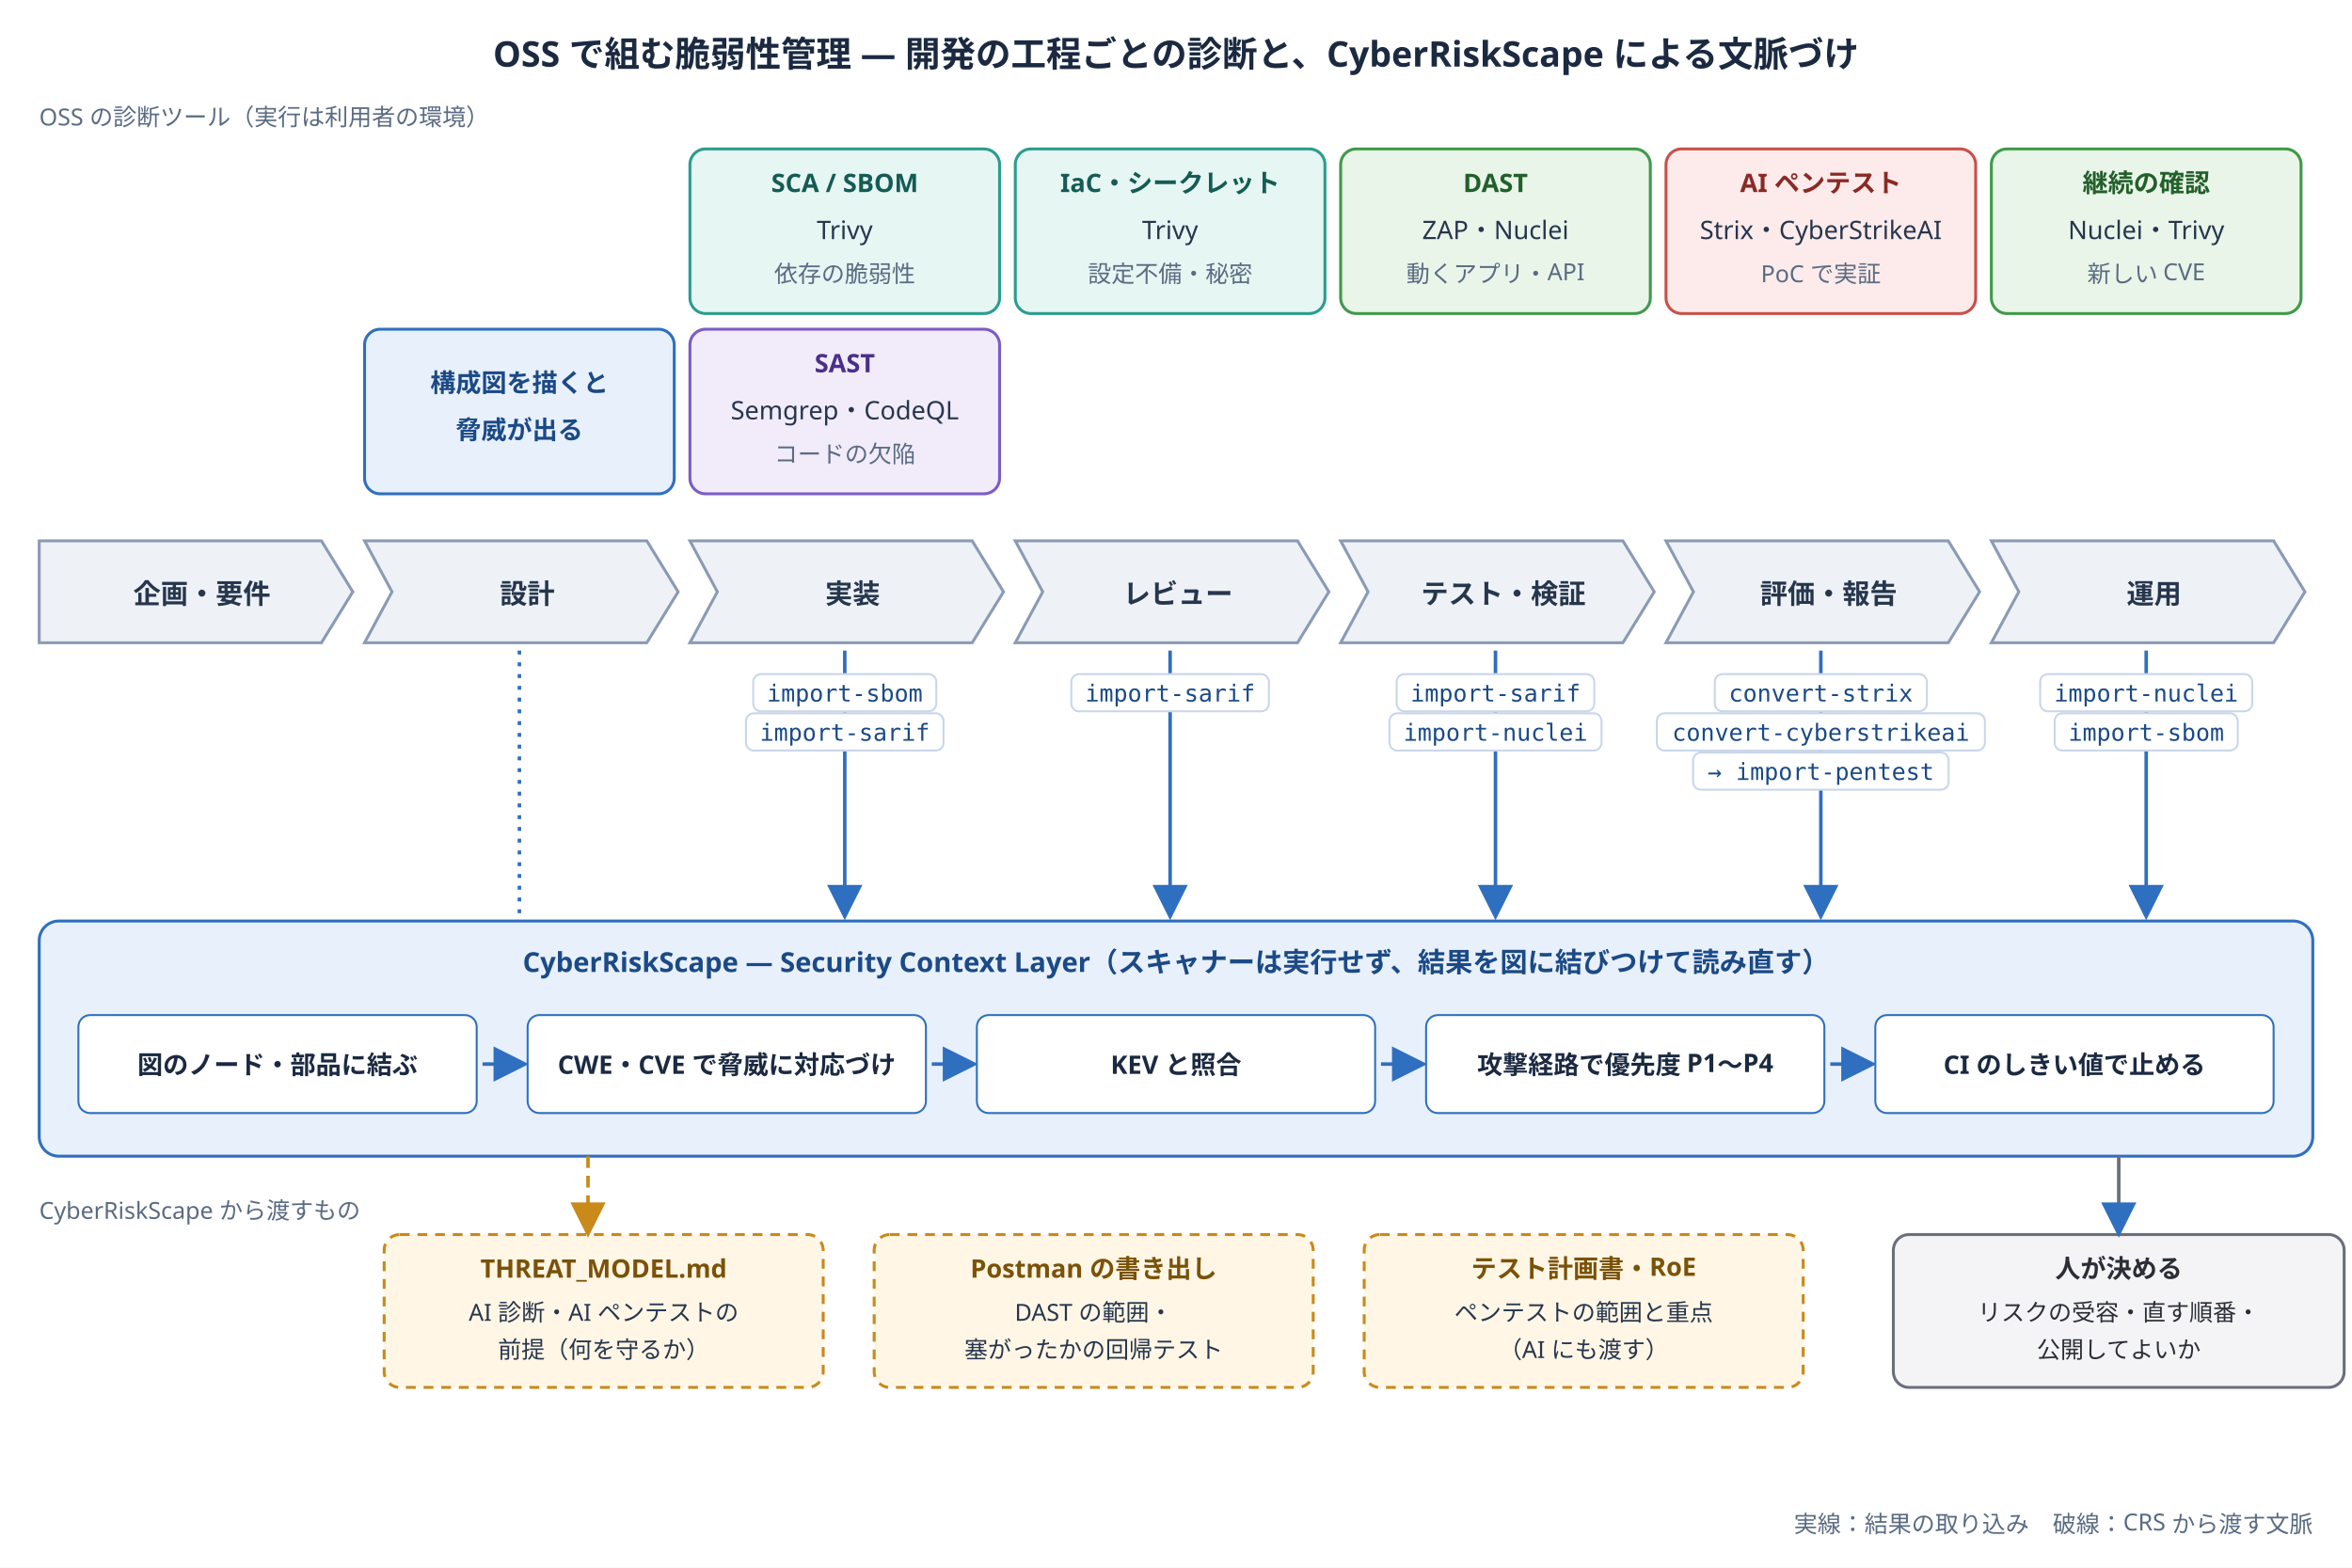
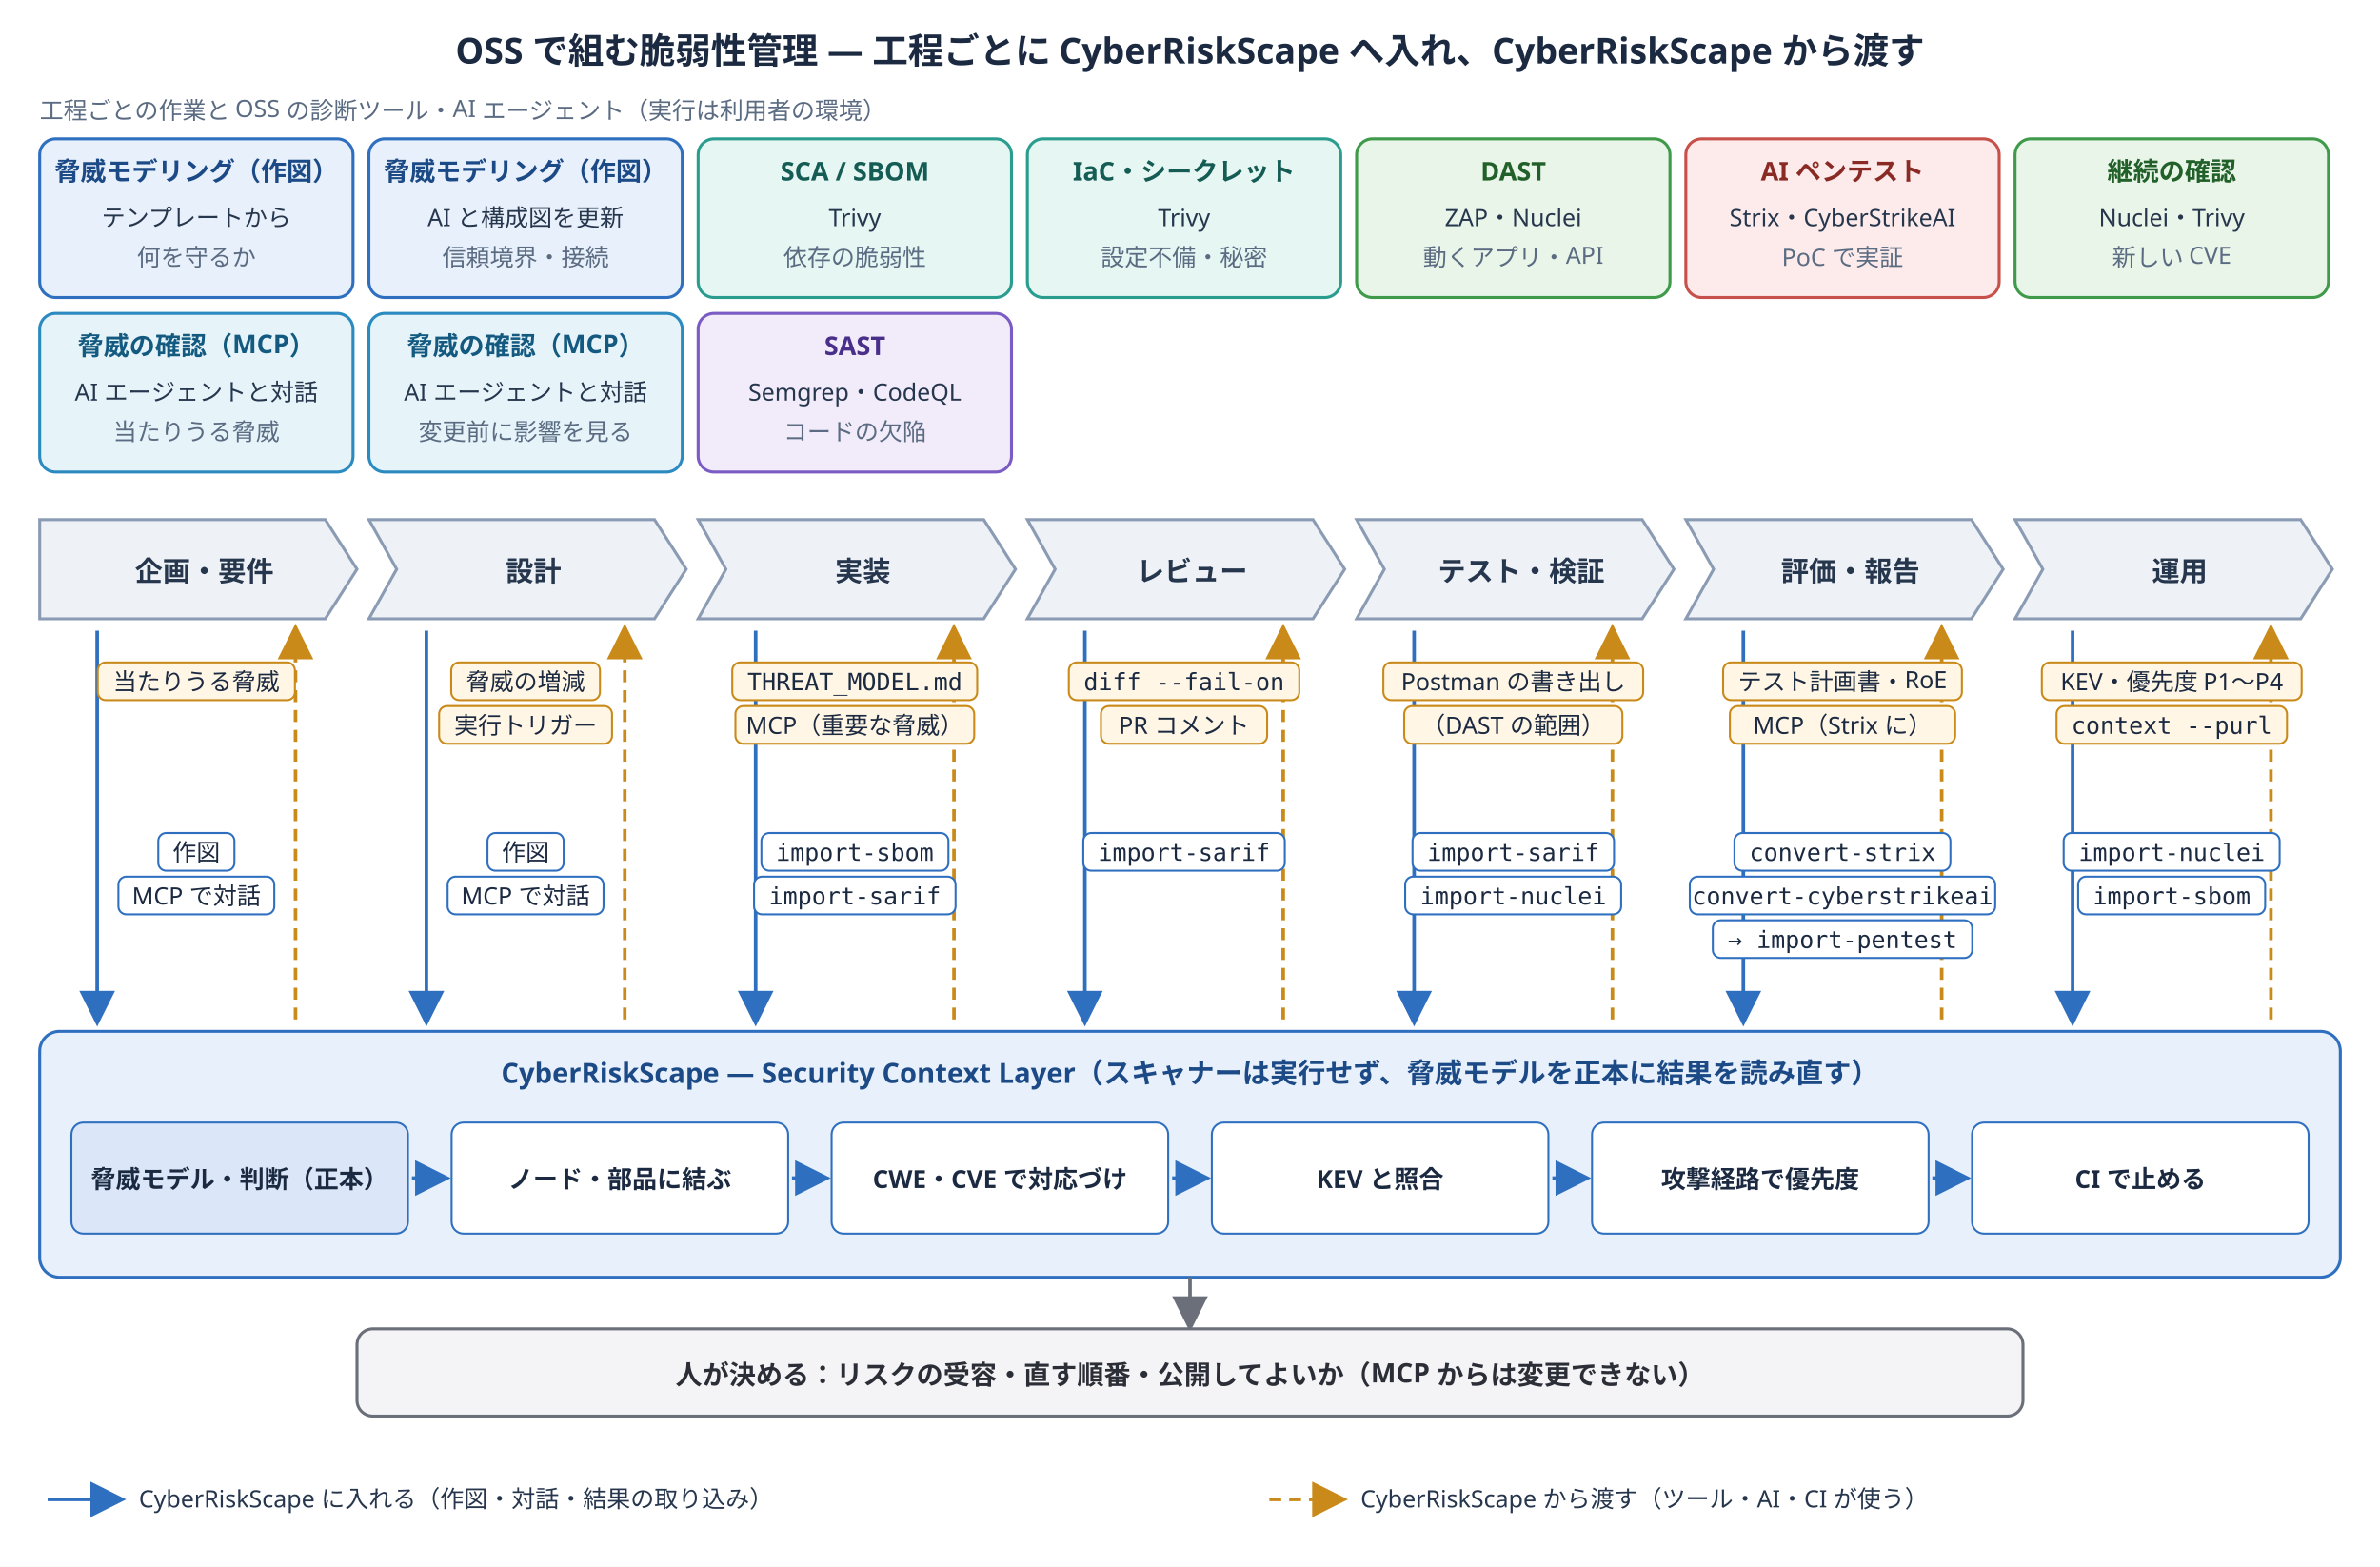
- <svg xmlns="http://www.w3.org/2000/svg" width="1200" height="800" viewBox="0 0 1200 800" role="img" aria-label="OSS で組む脆弱性管理 — 開発の工程ごとの診断と、CyberRiskScape による文脈づけ">
+ <svg xmlns="http://www.w3.org/2000/svg" width="1200" height="790" viewBox="0 0 1200 790" role="img" aria-label="OSS で組む脆弱性管理 — 工程ごとに CyberRiskScape へ入れ、CyberRiskScape から渡す">
  <defs>
-     <marker id="arrow" markerWidth="10" markerHeight="10" refX="8" refY="5" orient="auto">
+     <marker id="aIn" markerWidth="10" markerHeight="10" refX="8" refY="5" orient="auto">
      <path d="M0,0 L10,5 L0,10 z" fill="#2f6fbf" />
    </marker>
-     <marker id="arrowD" markerWidth="10" markerHeight="10" refX="8" refY="5" orient="auto">
+     <marker id="aOut" markerWidth="10" markerHeight="10" refX="8" refY="5" orient="auto">
      <path d="M0,0 L10,5 L0,10 z" fill="#c98a1a" />
    </marker>
+     <marker id="aGray" markerWidth="10" markerHeight="10" refX="8" refY="5" orient="auto">
+       <path d="M0,0 L10,5 L0,10 z" fill="#6b6f7a" />
+     </marker>
  </defs>
-   <rect width="1200" height="800" fill="#ffffff" />
-   <text x="600.0" y="34" font-family="'Noto Sans JP','Hiragino Sans','Yu Gothic','Meiryo','Segoe UI',sans-serif" font-size="18" fill="#1b2a41" font-weight="bold" text-anchor="middle">OSS で組む脆弱性管理 — 開発の工程ごとの診断と、CyberRiskScape による文脈づけ</text>
-   <text x="20" y="64" font-family="'Noto Sans JP','Hiragino Sans','Yu Gothic','Meiryo','Segoe UI',sans-serif" font-size="12" fill="#5a6b82" font-weight="normal" text-anchor="start">OSS の診断ツール（実行は利用者の環境）</text>
-   <rect x="352" y="76" width="158" height="84" rx="8" fill="#e6f6f3" stroke="#2a9d8f" stroke-width="1.5" />
-   <text x="431.0" y="98" font-family="'Noto Sans JP','Hiragino Sans','Yu Gothic','Meiryo','Segoe UI',sans-serif" font-size="13" fill="#145c54" font-weight="bold" text-anchor="middle">SCA / SBOM</text>
-   <text x="431.0" y="122" font-family="'Noto Sans JP','Hiragino Sans','Yu Gothic','Meiryo','Segoe UI',sans-serif" font-size="13" fill="#26364d" font-weight="normal" text-anchor="middle">Trivy</text>
-   <text x="431.0" y="144" font-family="'Noto Sans JP','Hiragino Sans','Yu Gothic','Meiryo','Segoe UI',sans-serif" font-size="12" fill="#5a6b82" font-weight="normal" text-anchor="middle">依存の脆弱性</text>
-   <rect x="352" y="168" width="158" height="84" rx="8" fill="#f1ebfa" stroke="#7b5cc4" stroke-width="1.5" />
-   <text x="431.0" y="190" font-family="'Noto Sans JP','Hiragino Sans','Yu Gothic','Meiryo','Segoe UI',sans-serif" font-size="13" fill="#4a2f8a" font-weight="bold" text-anchor="middle">SAST</text>
-   <text x="431.0" y="214" font-family="'Noto Sans JP','Hiragino Sans','Yu Gothic','Meiryo','Segoe UI',sans-serif" font-size="13" fill="#26364d" font-weight="normal" text-anchor="middle">Semgrep・CodeQL</text>
-   <text x="431.0" y="236" font-family="'Noto Sans JP','Hiragino Sans','Yu Gothic','Meiryo','Segoe UI',sans-serif" font-size="12" fill="#5a6b82" font-weight="normal" text-anchor="middle">コードの欠陥</text>
-   <rect x="518" y="76" width="158" height="84" rx="8" fill="#e6f6f3" stroke="#2a9d8f" stroke-width="1.5" />
-   <text x="597.0" y="98" font-family="'Noto Sans JP','Hiragino Sans','Yu Gothic','Meiryo','Segoe UI',sans-serif" font-size="13" fill="#145c54" font-weight="bold" text-anchor="middle">IaC・シークレット</text>
-   <text x="597.0" y="122" font-family="'Noto Sans JP','Hiragino Sans','Yu Gothic','Meiryo','Segoe UI',sans-serif" font-size="13" fill="#26364d" font-weight="normal" text-anchor="middle">Trivy</text>
-   <text x="597.0" y="144" font-family="'Noto Sans JP','Hiragino Sans','Yu Gothic','Meiryo','Segoe UI',sans-serif" font-size="12" fill="#5a6b82" font-weight="normal" text-anchor="middle">設定不備・秘密</text>
-   <rect x="684" y="76" width="158" height="84" rx="8" fill="#e9f5e9" stroke="#3f9a4a" stroke-width="1.5" />
-   <text x="763.0" y="98" font-family="'Noto Sans JP','Hiragino Sans','Yu Gothic','Meiryo','Segoe UI',sans-serif" font-size="13" fill="#22602a" font-weight="bold" text-anchor="middle">DAST</text>
-   <text x="763.0" y="122" font-family="'Noto Sans JP','Hiragino Sans','Yu Gothic','Meiryo','Segoe UI',sans-serif" font-size="13" fill="#26364d" font-weight="normal" text-anchor="middle">ZAP・Nuclei</text>
-   <text x="763.0" y="144" font-family="'Noto Sans JP','Hiragino Sans','Yu Gothic','Meiryo','Segoe UI',sans-serif" font-size="12" fill="#5a6b82" font-weight="normal" text-anchor="middle">動くアプリ・API</text>
-   <rect x="850" y="76" width="158" height="84" rx="8" fill="#fcebea" stroke="#c8504a" stroke-width="1.5" />
-   <text x="929.0" y="98" font-family="'Noto Sans JP','Hiragino Sans','Yu Gothic','Meiryo','Segoe UI',sans-serif" font-size="13" fill="#8a2a25" font-weight="bold" text-anchor="middle">AI ペンテスト</text>
-   <text x="929.0" y="122" font-family="'Noto Sans JP','Hiragino Sans','Yu Gothic','Meiryo','Segoe UI',sans-serif" font-size="13" fill="#26364d" font-weight="normal" text-anchor="middle">Strix・CyberStrikeAI</text>
-   <text x="929.0" y="144" font-family="'Noto Sans JP','Hiragino Sans','Yu Gothic','Meiryo','Segoe UI',sans-serif" font-size="12" fill="#5a6b82" font-weight="normal" text-anchor="middle">PoC で実証</text>
-   <rect x="1016" y="76" width="158" height="84" rx="8" fill="#e9f5e9" stroke="#3f9a4a" stroke-width="1.5" />
-   <text x="1095.0" y="98" font-family="'Noto Sans JP','Hiragino Sans','Yu Gothic','Meiryo','Segoe UI',sans-serif" font-size="13" fill="#22602a" font-weight="bold" text-anchor="middle">継続の確認</text>
-   <text x="1095.0" y="122" font-family="'Noto Sans JP','Hiragino Sans','Yu Gothic','Meiryo','Segoe UI',sans-serif" font-size="13" fill="#26364d" font-weight="normal" text-anchor="middle">Nuclei・Trivy</text>
-   <text x="1095.0" y="144" font-family="'Noto Sans JP','Hiragino Sans','Yu Gothic','Meiryo','Segoe UI',sans-serif" font-size="12" fill="#5a6b82" font-weight="normal" text-anchor="middle">新しい CVE</text>
-   <rect x="186" y="168" width="158" height="84" rx="8" fill="#e8f0fb" stroke="#2f6fbf" stroke-width="1.5" />
-   <text x="265.0" y="200" font-family="'Noto Sans JP','Hiragino Sans','Yu Gothic','Meiryo','Segoe UI',sans-serif" font-size="13" fill="#1b4a86" font-weight="bold" text-anchor="middle">構成図を描くと</text>
-   <text x="265.0" y="224" font-family="'Noto Sans JP','Hiragino Sans','Yu Gothic','Meiryo','Segoe UI',sans-serif" font-size="13" fill="#1b4a86" font-weight="bold" text-anchor="middle">脅威が出る</text>
-   <polygon points="20,276 164,276 180,302.0 164,328 20,328" fill="#eef2f7" stroke="#8a9bb3" stroke-width="1.5" />
-   <text x="103.0" y="308" font-family="'Noto Sans JP','Hiragino Sans','Yu Gothic','Meiryo','Segoe UI',sans-serif" font-size="14" fill="#26364d" font-weight="bold" text-anchor="middle">企画・要件</text>
-   <polygon points="186,276 330,276 346,302.0 330,328 186,328 200,302.0" fill="#eef2f7" stroke="#8a9bb3" stroke-width="1.5" />
-   <text x="269.0" y="308" font-family="'Noto Sans JP','Hiragino Sans','Yu Gothic','Meiryo','Segoe UI',sans-serif" font-size="14" fill="#26364d" font-weight="bold" text-anchor="middle">設計</text>
-   <polygon points="352,276 496,276 512,302.0 496,328 352,328 366,302.0" fill="#eef2f7" stroke="#8a9bb3" stroke-width="1.5" />
-   <text x="435.0" y="308" font-family="'Noto Sans JP','Hiragino Sans','Yu Gothic','Meiryo','Segoe UI',sans-serif" font-size="14" fill="#26364d" font-weight="bold" text-anchor="middle">実装</text>
-   <polygon points="518,276 662,276 678,302.0 662,328 518,328 532,302.0" fill="#eef2f7" stroke="#8a9bb3" stroke-width="1.5" />
-   <text x="601.0" y="308" font-family="'Noto Sans JP','Hiragino Sans','Yu Gothic','Meiryo','Segoe UI',sans-serif" font-size="14" fill="#26364d" font-weight="bold" text-anchor="middle">レビュー</text>
-   <polygon points="684,276 828,276 844,302.0 828,328 684,328 698,302.0" fill="#eef2f7" stroke="#8a9bb3" stroke-width="1.5" />
-   <text x="767.0" y="308" font-family="'Noto Sans JP','Hiragino Sans','Yu Gothic','Meiryo','Segoe UI',sans-serif" font-size="14" fill="#26364d" font-weight="bold" text-anchor="middle">テスト・検証</text>
-   <polygon points="850,276 994,276 1010,302.0 994,328 850,328 864,302.0" fill="#eef2f7" stroke="#8a9bb3" stroke-width="1.5" />
-   <text x="933.0" y="308" font-family="'Noto Sans JP','Hiragino Sans','Yu Gothic','Meiryo','Segoe UI',sans-serif" font-size="14" fill="#26364d" font-weight="bold" text-anchor="middle">評価・報告</text>
-   <polygon points="1016,276 1160,276 1176,302.0 1160,328 1016,328 1030,302.0" fill="#eef2f7" stroke="#8a9bb3" stroke-width="1.5" />
-   <text x="1099.0" y="308" font-family="'Noto Sans JP','Hiragino Sans','Yu Gothic','Meiryo','Segoe UI',sans-serif" font-size="14" fill="#26364d" font-weight="bold" text-anchor="middle">運用</text>
-   <line x1="431.0" y1="332" x2="431.0" y2="466" stroke="#2f6fbf" stroke-width="1.8" marker-end="url(#arrow)" />
-   <rect x="384.3" y="344" width="93.4" height="19" rx="4" fill="#ffffff" stroke="#c9d6ea" />
-   <text x="431.0" y="358" font-family="'SFMono-Regular','Consolas','Menlo',monospace" font-size="12" fill="#1b4a86" font-weight="normal" text-anchor="middle">import-sbom</text>
-   <rect x="380.6" y="364" width="100.8" height="19" rx="4" fill="#ffffff" stroke="#c9d6ea" />
-   <text x="431.0" y="378" font-family="'SFMono-Regular','Consolas','Menlo',monospace" font-size="12" fill="#1b4a86" font-weight="normal" text-anchor="middle">import-sarif</text>
-   <line x1="597.0" y1="332" x2="597.0" y2="466" stroke="#2f6fbf" stroke-width="1.8" marker-end="url(#arrow)" />
-   <rect x="546.6" y="344" width="100.8" height="19" rx="4" fill="#ffffff" stroke="#c9d6ea" />
-   <text x="597.0" y="358" font-family="'SFMono-Regular','Consolas','Menlo',monospace" font-size="12" fill="#1b4a86" font-weight="normal" text-anchor="middle">import-sarif</text>
-   <line x1="763.0" y1="332" x2="763.0" y2="466" stroke="#2f6fbf" stroke-width="1.8" marker-end="url(#arrow)" />
-   <rect x="712.6" y="344" width="100.8" height="19" rx="4" fill="#ffffff" stroke="#c9d6ea" />
-   <text x="763.0" y="358" font-family="'SFMono-Regular','Consolas','Menlo',monospace" font-size="12" fill="#1b4a86" font-weight="normal" text-anchor="middle">import-sarif</text>
-   <rect x="708.9" y="364" width="108.2" height="19" rx="4" fill="#ffffff" stroke="#c9d6ea" />
-   <text x="763.0" y="378" font-family="'SFMono-Regular','Consolas','Menlo',monospace" font-size="12" fill="#1b4a86" font-weight="normal" text-anchor="middle">import-nuclei</text>
-   <line x1="929.0" y1="332" x2="929.0" y2="466" stroke="#2f6fbf" stroke-width="1.8" marker-end="url(#arrow)" />
-   <rect x="874.9" y="344" width="108.2" height="19" rx="4" fill="#ffffff" stroke="#c9d6ea" />
-   <text x="929.0" y="358" font-family="'SFMono-Regular','Consolas','Menlo',monospace" font-size="12" fill="#1b4a86" font-weight="normal" text-anchor="middle">convert-strix</text>
-   <rect x="845.3" y="364" width="167.4" height="19" rx="4" fill="#ffffff" stroke="#c9d6ea" />
-   <text x="929.0" y="378" font-family="'SFMono-Regular','Consolas','Menlo',monospace" font-size="12" fill="#1b4a86" font-weight="normal" text-anchor="middle">convert-cyberstrikeai</text>
-   <rect x="863.8" y="384" width="130.4" height="19" rx="4" fill="#ffffff" stroke="#c9d6ea" />
-   <text x="929.0" y="398" font-family="'SFMono-Regular','Consolas','Menlo',monospace" font-size="12" fill="#1b4a86" font-weight="normal" text-anchor="middle">→ import-pentest</text>
-   <line x1="1095.0" y1="332" x2="1095.0" y2="466" stroke="#2f6fbf" stroke-width="1.8" marker-end="url(#arrow)" />
-   <rect x="1040.9" y="344" width="108.2" height="19" rx="4" fill="#ffffff" stroke="#c9d6ea" />
-   <text x="1095.0" y="358" font-family="'SFMono-Regular','Consolas','Menlo',monospace" font-size="12" fill="#1b4a86" font-weight="normal" text-anchor="middle">import-nuclei</text>
-   <rect x="1048.3" y="364" width="93.4" height="19" rx="4" fill="#ffffff" stroke="#c9d6ea" />
-   <text x="1095.0" y="378" font-family="'SFMono-Regular','Consolas','Menlo',monospace" font-size="12" fill="#1b4a86" font-weight="normal" text-anchor="middle">import-sbom</text>
-   <line x1="265.0" y1="332" x2="265.0" y2="466" stroke="#2f6fbf" stroke-width="1.8" stroke-dasharray="2 4" />
-   <rect x="20" y="470" width="1160" height="120" rx="10" fill="#e8f0fb" stroke="#2f6fbf" stroke-width="1.5" />
-   <text x="600.0" y="496" font-family="'Noto Sans JP','Hiragino Sans','Yu Gothic','Meiryo','Segoe UI',sans-serif" font-size="14" fill="#1b4a86" font-weight="bold" text-anchor="middle">CyberRiskScape — Security Context Layer（スキャナーは実行せず、結果を図に結びつけて読み直す）</text>
-   <rect x="40.0" y="518" width="203.2" height="50" rx="6" fill="#ffffff" stroke="#2f6fbf" />
-   <text x="141.6" y="548" font-family="'Noto Sans JP','Hiragino Sans','Yu Gothic','Meiryo','Segoe UI',sans-serif" font-size="13" fill="#1b2a41" font-weight="bold" text-anchor="middle">図のノード・部品に結ぶ</text>
-   <line x1="246.2" y1="543" x2="266.2" y2="543" stroke="#2f6fbf" stroke-width="1.8" marker-end="url(#arrow)" />
-   <rect x="269.2" y="518" width="203.2" height="50" rx="6" fill="#ffffff" stroke="#2f6fbf" />
-   <text x="370.8" y="548" font-family="'Noto Sans JP','Hiragino Sans','Yu Gothic','Meiryo','Segoe UI',sans-serif" font-size="13" fill="#1b2a41" font-weight="bold" text-anchor="middle">CWE・CVE で脅威に対応づけ</text>
-   <line x1="475.4" y1="543" x2="495.4" y2="543" stroke="#2f6fbf" stroke-width="1.8" marker-end="url(#arrow)" />
-   <rect x="498.4" y="518" width="203.2" height="50" rx="6" fill="#ffffff" stroke="#2f6fbf" />
-   <text x="600.0" y="548" font-family="'Noto Sans JP','Hiragino Sans','Yu Gothic','Meiryo','Segoe UI',sans-serif" font-size="13" fill="#1b2a41" font-weight="bold" text-anchor="middle">KEV と照合</text>
-   <line x1="704.6" y1="543" x2="724.6" y2="543" stroke="#2f6fbf" stroke-width="1.8" marker-end="url(#arrow)" />
-   <rect x="727.6" y="518" width="203.2" height="50" rx="6" fill="#ffffff" stroke="#2f6fbf" />
-   <text x="829.2" y="548" font-family="'Noto Sans JP','Hiragino Sans','Yu Gothic','Meiryo','Segoe UI',sans-serif" font-size="13" fill="#1b2a41" font-weight="bold" text-anchor="middle">攻撃経路で優先度 P1〜P4</text>
-   <line x1="933.8" y1="543" x2="953.8" y2="543" stroke="#2f6fbf" stroke-width="1.8" marker-end="url(#arrow)" />
-   <rect x="956.8" y="518" width="203.2" height="50" rx="6" fill="#ffffff" stroke="#2f6fbf" />
-   <text x="1058.4" y="548" font-family="'Noto Sans JP','Hiragino Sans','Yu Gothic','Meiryo','Segoe UI',sans-serif" font-size="13" fill="#1b2a41" font-weight="bold" text-anchor="middle">CI のしきい値で止める</text>
-   <text x="20" y="622" font-family="'Noto Sans JP','Hiragino Sans','Yu Gothic','Meiryo','Segoe UI',sans-serif" font-size="12" fill="#5a6b82" font-weight="normal" text-anchor="start">CyberRiskScape から渡すもの</text>
-   <rect x="196" y="630" width="224" height="78" rx="8" fill="#fff6e5" stroke="#c98a1a" stroke-width="1.5" stroke-dasharray="5 4" />
-   <text x="308.0" y="652" font-family="'Noto Sans JP','Hiragino Sans','Yu Gothic','Meiryo','Segoe UI',sans-serif" font-size="13" fill="#7a5208" font-weight="bold" text-anchor="middle">THREAT_MODEL.md</text>
-   <text x="308.0" y="674" font-family="'Noto Sans JP','Hiragino Sans','Yu Gothic','Meiryo','Segoe UI',sans-serif" font-size="12" fill="#26364d" font-weight="normal" text-anchor="middle">AI 診断・AI ペンテストの</text>
-   <text x="308.0" y="693" font-family="'Noto Sans JP','Hiragino Sans','Yu Gothic','Meiryo','Segoe UI',sans-serif" font-size="12" fill="#26364d" font-weight="normal" text-anchor="middle">前提（何を守るか）</text>
-   <rect x="446" y="630" width="224" height="78" rx="8" fill="#fff6e5" stroke="#c98a1a" stroke-width="1.5" stroke-dasharray="5 4" />
-   <text x="558.0" y="652" font-family="'Noto Sans JP','Hiragino Sans','Yu Gothic','Meiryo','Segoe UI',sans-serif" font-size="13" fill="#7a5208" font-weight="bold" text-anchor="middle">Postman の書き出し</text>
-   <text x="558.0" y="674" font-family="'Noto Sans JP','Hiragino Sans','Yu Gothic','Meiryo','Segoe UI',sans-serif" font-size="12" fill="#26364d" font-weight="normal" text-anchor="middle">DAST の範囲・</text>
-   <text x="558.0" y="693" font-family="'Noto Sans JP','Hiragino Sans','Yu Gothic','Meiryo','Segoe UI',sans-serif" font-size="12" fill="#26364d" font-weight="normal" text-anchor="middle">塞がったかの回帰テスト</text>
-   <rect x="696" y="630" width="224" height="78" rx="8" fill="#fff6e5" stroke="#c98a1a" stroke-width="1.5" stroke-dasharray="5 4" />
-   <text x="808.0" y="652" font-family="'Noto Sans JP','Hiragino Sans','Yu Gothic','Meiryo','Segoe UI',sans-serif" font-size="13" fill="#7a5208" font-weight="bold" text-anchor="middle">テスト計画書・RoE</text>
-   <text x="808.0" y="674" font-family="'Noto Sans JP','Hiragino Sans','Yu Gothic','Meiryo','Segoe UI',sans-serif" font-size="12" fill="#26364d" font-weight="normal" text-anchor="middle">ペンテストの範囲と重点</text>
-   <text x="808.0" y="693" font-family="'Noto Sans JP','Hiragino Sans','Yu Gothic','Meiryo','Segoe UI',sans-serif" font-size="12" fill="#26364d" font-weight="normal" text-anchor="middle">（AI にも渡す）</text>
-   <line x1="300.0" y1="590" x2="300.0" y2="628" stroke="#c98a1a" stroke-width="1.8" stroke-dasharray="6 4" marker-end="url(#arrowD)" />
-   <rect x="966" y="630" width="230" height="78" rx="8" fill="#f4f4f6" stroke="#6b6f7a" stroke-width="1.5" />
-   <text x="1081.0" y="652" font-family="'Noto Sans JP','Hiragino Sans','Yu Gothic','Meiryo','Segoe UI',sans-serif" font-size="13" fill="#2b2e36" font-weight="bold" text-anchor="middle">人が決める</text>
-   <text x="1081.0" y="674" font-family="'Noto Sans JP','Hiragino Sans','Yu Gothic','Meiryo','Segoe UI',sans-serif" font-size="12" fill="#2b2e36" font-weight="normal" text-anchor="middle">リスクの受容・直す順番・</text>
-   <text x="1081.0" y="693" font-family="'Noto Sans JP','Hiragino Sans','Yu Gothic','Meiryo','Segoe UI',sans-serif" font-size="12" fill="#2b2e36" font-weight="normal" text-anchor="middle">公開してよいか</text>
-   <line x1="1081.0" y1="590" x2="1081.0" y2="628" stroke="#6b6f7a" stroke-width="1.8" marker-end="url(#arrow)" />
-   <text x="1180" y="782" font-family="'Noto Sans JP','Hiragino Sans','Yu Gothic','Meiryo','Segoe UI',sans-serif" font-size="12" fill="#5a6b82" font-weight="normal" text-anchor="end">実線：結果の取り込み　破線：CRS から渡す文脈</text>
+   <rect width="1200" height="790" fill="#ffffff" />
+   <text x="600.0" y="32.0" font-family="'Noto Sans JP','Hiragino Sans','Yu Gothic','Meiryo','Segoe UI',sans-serif" font-size="18" fill="#1b2a41" font-weight="bold" text-anchor="middle">OSS で組む脆弱性管理 — 工程ごとに CyberRiskScape へ入れ、CyberRiskScape から渡す</text>
+   <text x="20.0" y="60.0" font-family="'Noto Sans JP','Hiragino Sans','Yu Gothic','Meiryo','Segoe UI',sans-serif" font-size="12" fill="#5a6b82" font-weight="normal" text-anchor="start">工程ごとの作業と OSS の診断ツール・AI エージェント（実行は利用者の環境）</text>
+   <rect x="20.0" y="70.0" width="158.0" height="80.0" rx="8" fill="#e8f0fb" stroke="#2f6fbf" stroke-width="1.5" />
+   <text x="99.0" y="91.0" font-family="'Noto Sans JP','Hiragino Sans','Yu Gothic','Meiryo','Segoe UI',sans-serif" font-size="13" fill="#1b4a86" font-weight="bold" text-anchor="middle">脅威モデリング（作図）</text>
+   <text x="99.0" y="114.0" font-family="'Noto Sans JP','Hiragino Sans','Yu Gothic','Meiryo','Segoe UI',sans-serif" font-size="12" fill="#26364d" font-weight="normal" text-anchor="middle">テンプレートから</text>
+   <text x="99.0" y="134.0" font-family="'Noto Sans JP','Hiragino Sans','Yu Gothic','Meiryo','Segoe UI',sans-serif" font-size="12" fill="#5a6b82" font-weight="normal" text-anchor="middle">何を守るか</text>
+   <rect x="20.0" y="158.0" width="158.0" height="80.0" rx="8" fill="#e6f4fa" stroke="#2b8ac0" stroke-width="1.5" />
+   <text x="99.0" y="179.0" font-family="'Noto Sans JP','Hiragino Sans','Yu Gothic','Meiryo','Segoe UI',sans-serif" font-size="13" fill="#145a80" font-weight="bold" text-anchor="middle">脅威の確認（MCP）</text>
+   <text x="99.0" y="202.0" font-family="'Noto Sans JP','Hiragino Sans','Yu Gothic','Meiryo','Segoe UI',sans-serif" font-size="12" fill="#26364d" font-weight="normal" text-anchor="middle">AI エージェントと対話</text>
+   <text x="99.0" y="222.0" font-family="'Noto Sans JP','Hiragino Sans','Yu Gothic','Meiryo','Segoe UI',sans-serif" font-size="12" fill="#5a6b82" font-weight="normal" text-anchor="middle">当たりうる脅威</text>
+   <rect x="186.0" y="70.0" width="158.0" height="80.0" rx="8" fill="#e8f0fb" stroke="#2f6fbf" stroke-width="1.5" />
+   <text x="265.0" y="91.0" font-family="'Noto Sans JP','Hiragino Sans','Yu Gothic','Meiryo','Segoe UI',sans-serif" font-size="13" fill="#1b4a86" font-weight="bold" text-anchor="middle">脅威モデリング（作図）</text>
+   <text x="265.0" y="114.0" font-family="'Noto Sans JP','Hiragino Sans','Yu Gothic','Meiryo','Segoe UI',sans-serif" font-size="12" fill="#26364d" font-weight="normal" text-anchor="middle">AI と構成図を更新</text>
+   <text x="265.0" y="134.0" font-family="'Noto Sans JP','Hiragino Sans','Yu Gothic','Meiryo','Segoe UI',sans-serif" font-size="12" fill="#5a6b82" font-weight="normal" text-anchor="middle">信頼境界・接続</text>
+   <rect x="186.0" y="158.0" width="158.0" height="80.0" rx="8" fill="#e6f4fa" stroke="#2b8ac0" stroke-width="1.5" />
+   <text x="265.0" y="179.0" font-family="'Noto Sans JP','Hiragino Sans','Yu Gothic','Meiryo','Segoe UI',sans-serif" font-size="13" fill="#145a80" font-weight="bold" text-anchor="middle">脅威の確認（MCP）</text>
+   <text x="265.0" y="202.0" font-family="'Noto Sans JP','Hiragino Sans','Yu Gothic','Meiryo','Segoe UI',sans-serif" font-size="12" fill="#26364d" font-weight="normal" text-anchor="middle">AI エージェントと対話</text>
+   <text x="265.0" y="222.0" font-family="'Noto Sans JP','Hiragino Sans','Yu Gothic','Meiryo','Segoe UI',sans-serif" font-size="12" fill="#5a6b82" font-weight="normal" text-anchor="middle">変更前に影響を見る</text>
+   <rect x="352.0" y="70.0" width="158.0" height="80.0" rx="8" fill="#e6f6f3" stroke="#2a9d8f" stroke-width="1.5" />
+   <text x="431.0" y="91.0" font-family="'Noto Sans JP','Hiragino Sans','Yu Gothic','Meiryo','Segoe UI',sans-serif" font-size="13" fill="#145c54" font-weight="bold" text-anchor="middle">SCA / SBOM</text>
+   <text x="431.0" y="114.0" font-family="'Noto Sans JP','Hiragino Sans','Yu Gothic','Meiryo','Segoe UI',sans-serif" font-size="12" fill="#26364d" font-weight="normal" text-anchor="middle">Trivy</text>
+   <text x="431.0" y="134.0" font-family="'Noto Sans JP','Hiragino Sans','Yu Gothic','Meiryo','Segoe UI',sans-serif" font-size="12" fill="#5a6b82" font-weight="normal" text-anchor="middle">依存の脆弱性</text>
+   <rect x="352.0" y="158.0" width="158.0" height="80.0" rx="8" fill="#f1ebfa" stroke="#7b5cc4" stroke-width="1.5" />
+   <text x="431.0" y="179.0" font-family="'Noto Sans JP','Hiragino Sans','Yu Gothic','Meiryo','Segoe UI',sans-serif" font-size="13" fill="#4a2f8a" font-weight="bold" text-anchor="middle">SAST</text>
+   <text x="431.0" y="202.0" font-family="'Noto Sans JP','Hiragino Sans','Yu Gothic','Meiryo','Segoe UI',sans-serif" font-size="12" fill="#26364d" font-weight="normal" text-anchor="middle">Semgrep・CodeQL</text>
+   <text x="431.0" y="222.0" font-family="'Noto Sans JP','Hiragino Sans','Yu Gothic','Meiryo','Segoe UI',sans-serif" font-size="12" fill="#5a6b82" font-weight="normal" text-anchor="middle">コードの欠陥</text>
+   <rect x="518.0" y="70.0" width="158.0" height="80.0" rx="8" fill="#e6f6f3" stroke="#2a9d8f" stroke-width="1.5" />
+   <text x="597.0" y="91.0" font-family="'Noto Sans JP','Hiragino Sans','Yu Gothic','Meiryo','Segoe UI',sans-serif" font-size="13" fill="#145c54" font-weight="bold" text-anchor="middle">IaC・シークレット</text>
+   <text x="597.0" y="114.0" font-family="'Noto Sans JP','Hiragino Sans','Yu Gothic','Meiryo','Segoe UI',sans-serif" font-size="12" fill="#26364d" font-weight="normal" text-anchor="middle">Trivy</text>
+   <text x="597.0" y="134.0" font-family="'Noto Sans JP','Hiragino Sans','Yu Gothic','Meiryo','Segoe UI',sans-serif" font-size="12" fill="#5a6b82" font-weight="normal" text-anchor="middle">設定不備・秘密</text>
+   <rect x="684.0" y="70.0" width="158.0" height="80.0" rx="8" fill="#e9f5e9" stroke="#3f9a4a" stroke-width="1.5" />
+   <text x="763.0" y="91.0" font-family="'Noto Sans JP','Hiragino Sans','Yu Gothic','Meiryo','Segoe UI',sans-serif" font-size="13" fill="#22602a" font-weight="bold" text-anchor="middle">DAST</text>
+   <text x="763.0" y="114.0" font-family="'Noto Sans JP','Hiragino Sans','Yu Gothic','Meiryo','Segoe UI',sans-serif" font-size="12" fill="#26364d" font-weight="normal" text-anchor="middle">ZAP・Nuclei</text>
+   <text x="763.0" y="134.0" font-family="'Noto Sans JP','Hiragino Sans','Yu Gothic','Meiryo','Segoe UI',sans-serif" font-size="12" fill="#5a6b82" font-weight="normal" text-anchor="middle">動くアプリ・API</text>
+   <rect x="850.0" y="70.0" width="158.0" height="80.0" rx="8" fill="#fcebea" stroke="#c8504a" stroke-width="1.5" />
+   <text x="929.0" y="91.0" font-family="'Noto Sans JP','Hiragino Sans','Yu Gothic','Meiryo','Segoe UI',sans-serif" font-size="13" fill="#8a2a25" font-weight="bold" text-anchor="middle">AI ペンテスト</text>
+   <text x="929.0" y="114.0" font-family="'Noto Sans JP','Hiragino Sans','Yu Gothic','Meiryo','Segoe UI',sans-serif" font-size="12" fill="#26364d" font-weight="normal" text-anchor="middle">Strix・CyberStrikeAI</text>
+   <text x="929.0" y="134.0" font-family="'Noto Sans JP','Hiragino Sans','Yu Gothic','Meiryo','Segoe UI',sans-serif" font-size="12" fill="#5a6b82" font-weight="normal" text-anchor="middle">PoC で実証</text>
+   <rect x="1016.0" y="70.0" width="158.0" height="80.0" rx="8" fill="#e9f5e9" stroke="#3f9a4a" stroke-width="1.5" />
+   <text x="1095.0" y="91.0" font-family="'Noto Sans JP','Hiragino Sans','Yu Gothic','Meiryo','Segoe UI',sans-serif" font-size="13" fill="#22602a" font-weight="bold" text-anchor="middle">継続の確認</text>
+   <text x="1095.0" y="114.0" font-family="'Noto Sans JP','Hiragino Sans','Yu Gothic','Meiryo','Segoe UI',sans-serif" font-size="12" fill="#26364d" font-weight="normal" text-anchor="middle">Nuclei・Trivy</text>
+   <text x="1095.0" y="134.0" font-family="'Noto Sans JP','Hiragino Sans','Yu Gothic','Meiryo','Segoe UI',sans-serif" font-size="12" fill="#5a6b82" font-weight="normal" text-anchor="middle">新しい CVE</text>
+   <polygon points="20.0,262.0 164.0,262.0 180.0,287.0 164.0,312.0 20.0,312.0" fill="#eef2f7" stroke="#8a9bb3" stroke-width="1.5" />
+   <text x="103.0" y="293.0" font-family="'Noto Sans JP','Hiragino Sans','Yu Gothic','Meiryo','Segoe UI',sans-serif" font-size="14" fill="#26364d" font-weight="bold" text-anchor="middle">企画・要件</text>
+   <polygon points="186.0,262.0 330.0,262.0 346.0,287.0 330.0,312.0 186.0,312.0 200.0,287.0" fill="#eef2f7" stroke="#8a9bb3" stroke-width="1.5" />
+   <text x="269.0" y="293.0" font-family="'Noto Sans JP','Hiragino Sans','Yu Gothic','Meiryo','Segoe UI',sans-serif" font-size="14" fill="#26364d" font-weight="bold" text-anchor="middle">設計</text>
+   <polygon points="352.0,262.0 496.0,262.0 512.0,287.0 496.0,312.0 352.0,312.0 366.0,287.0" fill="#eef2f7" stroke="#8a9bb3" stroke-width="1.5" />
+   <text x="435.0" y="293.0" font-family="'Noto Sans JP','Hiragino Sans','Yu Gothic','Meiryo','Segoe UI',sans-serif" font-size="14" fill="#26364d" font-weight="bold" text-anchor="middle">実装</text>
+   <polygon points="518.0,262.0 662.0,262.0 678.0,287.0 662.0,312.0 518.0,312.0 532.0,287.0" fill="#eef2f7" stroke="#8a9bb3" stroke-width="1.5" />
+   <text x="601.0" y="293.0" font-family="'Noto Sans JP','Hiragino Sans','Yu Gothic','Meiryo','Segoe UI',sans-serif" font-size="14" fill="#26364d" font-weight="bold" text-anchor="middle">レビュー</text>
+   <polygon points="684.0,262.0 828.0,262.0 844.0,287.0 828.0,312.0 684.0,312.0 698.0,287.0" fill="#eef2f7" stroke="#8a9bb3" stroke-width="1.5" />
+   <text x="767.0" y="293.0" font-family="'Noto Sans JP','Hiragino Sans','Yu Gothic','Meiryo','Segoe UI',sans-serif" font-size="14" fill="#26364d" font-weight="bold" text-anchor="middle">テスト・検証</text>
+   <polygon points="850.0,262.0 994.0,262.0 1010.0,287.0 994.0,312.0 850.0,312.0 864.0,287.0" fill="#eef2f7" stroke="#8a9bb3" stroke-width="1.5" />
+   <text x="933.0" y="293.0" font-family="'Noto Sans JP','Hiragino Sans','Yu Gothic','Meiryo','Segoe UI',sans-serif" font-size="14" fill="#26364d" font-weight="bold" text-anchor="middle">評価・報告</text>
+   <polygon points="1016.0,262.0 1160.0,262.0 1176.0,287.0 1160.0,312.0 1016.0,312.0 1030.0,287.0" fill="#eef2f7" stroke="#8a9bb3" stroke-width="1.5" />
+   <text x="1099.0" y="293.0" font-family="'Noto Sans JP','Hiragino Sans','Yu Gothic','Meiryo','Segoe UI',sans-serif" font-size="14" fill="#26364d" font-weight="bold" text-anchor="middle">運用</text>
+   <line x1="49.0" y1="318.0" x2="49.0" y2="514.0" stroke="#2f6fbf" stroke-width="1.8" marker-end="url(#aIn)" />
+   <line x1="149.0" y1="514.0" x2="149.0" y2="318.0" stroke="#c98a1a" stroke-width="1.8" stroke-dasharray="6 4" marker-end="url(#aOut)" />
+   <rect x="49.3" y="334.0" width="99.4" height="19" rx="4" fill="#fff6e5" stroke="#c98a1a" stroke-width="1" />
+   <text x="99.0" y="348.0" font-family="'Noto Sans JP','Hiragino Sans','Yu Gothic','Meiryo','Segoe UI',sans-serif" font-size="12" fill="#1b2a41" font-weight="normal" text-anchor="middle">当たりうる脅威</text>
+   <rect x="79.8" y="420.0" width="38.4" height="19" rx="4" fill="#ffffff" stroke="#2f6fbf" stroke-width="1" />
+   <text x="99.0" y="434.0" font-family="'Noto Sans JP','Hiragino Sans','Yu Gothic','Meiryo','Segoe UI',sans-serif" font-size="12" fill="#1b2a41" font-weight="normal" text-anchor="middle">作図</text>
+   <rect x="59.7" y="442.0" width="78.6" height="19" rx="4" fill="#ffffff" stroke="#2f6fbf" stroke-width="1" />
+   <text x="99.0" y="456.0" font-family="'Noto Sans JP','Hiragino Sans','Yu Gothic','Meiryo','Segoe UI',sans-serif" font-size="12" fill="#1b2a41" font-weight="normal" text-anchor="middle">MCP で対話</text>
+   <line x1="215.0" y1="318.0" x2="215.0" y2="514.0" stroke="#2f6fbf" stroke-width="1.8" marker-end="url(#aIn)" />
+   <line x1="315.0" y1="514.0" x2="315.0" y2="318.0" stroke="#c98a1a" stroke-width="1.8" stroke-dasharray="6 4" marker-end="url(#aOut)" />
+   <rect x="227.5" y="334.0" width="75.0" height="19" rx="4" fill="#fff6e5" stroke="#c98a1a" stroke-width="1" />
+   <text x="265.0" y="348.0" font-family="'Noto Sans JP','Hiragino Sans','Yu Gothic','Meiryo','Segoe UI',sans-serif" font-size="12" fill="#1b2a41" font-weight="normal" text-anchor="middle">脅威の増減</text>
+   <rect x="221.4" y="356.0" width="87.2" height="19" rx="4" fill="#fff6e5" stroke="#c98a1a" stroke-width="1" />
+   <text x="265.0" y="370.0" font-family="'Noto Sans JP','Hiragino Sans','Yu Gothic','Meiryo','Segoe UI',sans-serif" font-size="12" fill="#1b2a41" font-weight="normal" text-anchor="middle">実行トリガー</text>
+   <rect x="245.8" y="420.0" width="38.4" height="19" rx="4" fill="#ffffff" stroke="#2f6fbf" stroke-width="1" />
+   <text x="265.0" y="434.0" font-family="'Noto Sans JP','Hiragino Sans','Yu Gothic','Meiryo','Segoe UI',sans-serif" font-size="12" fill="#1b2a41" font-weight="normal" text-anchor="middle">作図</text>
+   <rect x="225.7" y="442.0" width="78.6" height="19" rx="4" fill="#ffffff" stroke="#2f6fbf" stroke-width="1" />
+   <text x="265.0" y="456.0" font-family="'Noto Sans JP','Hiragino Sans','Yu Gothic','Meiryo','Segoe UI',sans-serif" font-size="12" fill="#1b2a41" font-weight="normal" text-anchor="middle">MCP で対話</text>
+   <line x1="381.0" y1="318.0" x2="381.0" y2="514.0" stroke="#2f6fbf" stroke-width="1.8" marker-end="url(#aIn)" />
+   <line x1="481.0" y1="514.0" x2="481.0" y2="318.0" stroke="#c98a1a" stroke-width="1.8" stroke-dasharray="6 4" marker-end="url(#aOut)" />
+   <rect x="369.2" y="334.0" width="123.5" height="19" rx="4" fill="#fff6e5" stroke="#c98a1a" stroke-width="1" />
+   <text x="431.0" y="348.0" font-family="'SFMono-Regular','Consolas','Menlo',monospace" font-size="12" fill="#1b2a41" font-weight="normal" text-anchor="middle">THREAT_MODEL.md</text>
+   <rect x="370.8" y="356.0" width="120.4" height="19" rx="4" fill="#fff6e5" stroke="#c98a1a" stroke-width="1" />
+   <text x="431.0" y="370.0" font-family="'Noto Sans JP','Hiragino Sans','Yu Gothic','Meiryo','Segoe UI',sans-serif" font-size="12" fill="#1b2a41" font-weight="normal" text-anchor="middle">MCP（重要な脅威）</text>
+   <rect x="383.9" y="420.0" width="94.3" height="19" rx="4" fill="#ffffff" stroke="#2f6fbf" stroke-width="1" />
+   <text x="431.0" y="434.0" font-family="'SFMono-Regular','Consolas','Menlo',monospace" font-size="12" fill="#1b2a41" font-weight="normal" text-anchor="middle">import-sbom</text>
+   <rect x="380.2" y="442.0" width="101.6" height="19" rx="4" fill="#ffffff" stroke="#2f6fbf" stroke-width="1" />
+   <text x="431.0" y="456.0" font-family="'SFMono-Regular','Consolas','Menlo',monospace" font-size="12" fill="#1b2a41" font-weight="normal" text-anchor="middle">import-sarif</text>
+   <line x1="547.0" y1="318.0" x2="547.0" y2="514.0" stroke="#2f6fbf" stroke-width="1.8" marker-end="url(#aIn)" />
+   <line x1="647.0" y1="514.0" x2="647.0" y2="318.0" stroke="#c98a1a" stroke-width="1.8" stroke-dasharray="6 4" marker-end="url(#aOut)" />
+   <rect x="538.9" y="334.0" width="116.2" height="19" rx="4" fill="#fff6e5" stroke="#c98a1a" stroke-width="1" />
+   <text x="597.0" y="348.0" font-family="'SFMono-Regular','Consolas','Menlo',monospace" font-size="12" fill="#1b2a41" font-weight="normal" text-anchor="middle">diff --fail-on</text>
+   <rect x="555.1" y="356.0" width="83.8" height="19" rx="4" fill="#fff6e5" stroke="#c98a1a" stroke-width="1" />
+   <text x="597.0" y="370.0" font-family="'Noto Sans JP','Hiragino Sans','Yu Gothic','Meiryo','Segoe UI',sans-serif" font-size="12" fill="#1b2a41" font-weight="normal" text-anchor="middle">PR コメント</text>
+   <rect x="546.2" y="420.0" width="101.6" height="19" rx="4" fill="#ffffff" stroke="#2f6fbf" stroke-width="1" />
+   <text x="597.0" y="434.0" font-family="'SFMono-Regular','Consolas','Menlo',monospace" font-size="12" fill="#1b2a41" font-weight="normal" text-anchor="middle">import-sarif</text>
+   <line x1="713.0" y1="318.0" x2="713.0" y2="514.0" stroke="#2f6fbf" stroke-width="1.8" marker-end="url(#aIn)" />
+   <line x1="813.0" y1="514.0" x2="813.0" y2="318.0" stroke="#c98a1a" stroke-width="1.8" stroke-dasharray="6 4" marker-end="url(#aOut)" />
+   <rect x="697.5" y="334.0" width="131.0" height="19" rx="4" fill="#fff6e5" stroke="#c98a1a" stroke-width="1" />
+   <text x="763.0" y="348.0" font-family="'Noto Sans JP','Hiragino Sans','Yu Gothic','Meiryo','Segoe UI',sans-serif" font-size="12" fill="#1b2a41" font-weight="normal" text-anchor="middle">Postman の書き出し</text>
+   <rect x="708.0" y="356.0" width="110.0" height="19" rx="4" fill="#fff6e5" stroke="#c98a1a" stroke-width="1" />
+   <text x="763.0" y="370.0" font-family="'Noto Sans JP','Hiragino Sans','Yu Gothic','Meiryo','Segoe UI',sans-serif" font-size="12" fill="#1b2a41" font-weight="normal" text-anchor="middle">（DAST の範囲）</text>
+   <rect x="712.2" y="420.0" width="101.6" height="19" rx="4" fill="#ffffff" stroke="#2f6fbf" stroke-width="1" />
+   <text x="763.0" y="434.0" font-family="'SFMono-Regular','Consolas','Menlo',monospace" font-size="12" fill="#1b2a41" font-weight="normal" text-anchor="middle">import-sarif</text>
+   <rect x="708.5" y="442.0" width="108.9" height="19" rx="4" fill="#ffffff" stroke="#2f6fbf" stroke-width="1" />
+   <text x="763.0" y="456.0" font-family="'SFMono-Regular','Consolas','Menlo',monospace" font-size="12" fill="#1b2a41" font-weight="normal" text-anchor="middle">import-nuclei</text>
+   <line x1="879.0" y1="318.0" x2="879.0" y2="514.0" stroke="#2f6fbf" stroke-width="1.8" marker-end="url(#aIn)" />
+   <line x1="979.0" y1="514.0" x2="979.0" y2="318.0" stroke="#c98a1a" stroke-width="1.8" stroke-dasharray="6 4" marker-end="url(#aOut)" />
+   <rect x="868.8" y="334.0" width="120.4" height="19" rx="4" fill="#fff6e5" stroke="#c98a1a" stroke-width="1" />
+   <text x="929.0" y="348.0" font-family="'Noto Sans JP','Hiragino Sans','Yu Gothic','Meiryo','Segoe UI',sans-serif" font-size="12" fill="#1b2a41" font-weight="normal" text-anchor="middle">テスト計画書・RoE</text>
+   <rect x="872.2" y="356.0" width="113.6" height="19" rx="4" fill="#fff6e5" stroke="#c98a1a" stroke-width="1" />
+   <text x="929.0" y="370.0" font-family="'Noto Sans JP','Hiragino Sans','Yu Gothic','Meiryo','Segoe UI',sans-serif" font-size="12" fill="#1b2a41" font-weight="normal" text-anchor="middle">MCP（Strix に）</text>
+   <rect x="874.5" y="420.0" width="108.9" height="19" rx="4" fill="#ffffff" stroke="#2f6fbf" stroke-width="1" />
+   <text x="929.0" y="434.0" font-family="'SFMono-Regular','Consolas','Menlo',monospace" font-size="12" fill="#1b2a41" font-weight="normal" text-anchor="middle">convert-strix</text>
+   <rect x="852.0" y="442.0" width="154.0" height="19" rx="4" fill="#ffffff" stroke="#2f6fbf" stroke-width="1" />
+   <text x="929.0" y="456.0" font-family="'SFMono-Regular','Consolas','Menlo',monospace" font-size="12" fill="#1b2a41" font-weight="normal" text-anchor="middle">convert-cyberstrikeai</text>
+   <rect x="863.6" y="464.0" width="130.8" height="19" rx="4" fill="#ffffff" stroke="#2f6fbf" stroke-width="1" />
+   <text x="929.0" y="478.0" font-family="'SFMono-Regular','Consolas','Menlo',monospace" font-size="12" fill="#1b2a41" font-weight="normal" text-anchor="middle">→ import-pentest</text>
+   <line x1="1045.0" y1="318.0" x2="1045.0" y2="514.0" stroke="#2f6fbf" stroke-width="1.8" marker-end="url(#aIn)" />
+   <line x1="1145.0" y1="514.0" x2="1145.0" y2="318.0" stroke="#c98a1a" stroke-width="1.8" stroke-dasharray="6 4" marker-end="url(#aOut)" />
+   <rect x="1029.5" y="334.0" width="131.0" height="19" rx="4" fill="#fff6e5" stroke="#c98a1a" stroke-width="1" />
+   <text x="1095.0" y="348.0" font-family="'Noto Sans JP','Hiragino Sans','Yu Gothic','Meiryo','Segoe UI',sans-serif" font-size="12" fill="#1b2a41" font-weight="normal" text-anchor="middle">KEV・優先度 P1〜P4</text>
+   <rect x="1036.9" y="356.0" width="116.2" height="19" rx="4" fill="#fff6e5" stroke="#c98a1a" stroke-width="1" />
+   <text x="1095.0" y="370.0" font-family="'SFMono-Regular','Consolas','Menlo',monospace" font-size="12" fill="#1b2a41" font-weight="normal" text-anchor="middle">context --purl</text>
+   <rect x="1040.5" y="420.0" width="108.9" height="19" rx="4" fill="#ffffff" stroke="#2f6fbf" stroke-width="1" />
+   <text x="1095.0" y="434.0" font-family="'SFMono-Regular','Consolas','Menlo',monospace" font-size="12" fill="#1b2a41" font-weight="normal" text-anchor="middle">import-nuclei</text>
+   <rect x="1047.8" y="442.0" width="94.3" height="19" rx="4" fill="#ffffff" stroke="#2f6fbf" stroke-width="1" />
+   <text x="1095.0" y="456.0" font-family="'SFMono-Regular','Consolas','Menlo',monospace" font-size="12" fill="#1b2a41" font-weight="normal" text-anchor="middle">import-sbom</text>
+   <rect x="20.0" y="520.0" width="1160.0" height="124.0" rx="10" fill="#e8f0fb" stroke="#2f6fbf" stroke-width="1.5" />
+   <text x="600.0" y="546.0" font-family="'Noto Sans JP','Hiragino Sans','Yu Gothic','Meiryo','Segoe UI',sans-serif" font-size="14" fill="#1b4a86" font-weight="bold" text-anchor="middle">CyberRiskScape — Security Context Layer（スキャナーは実行せず、脅威モデルを正本に結果を読み直す）</text>
+   <rect x="36.0" y="566" width="169.7" height="56" rx="6" fill="#dbe7f8" stroke="#2f6fbf" />
+   <text x="120.8" y="599.0" font-family="'Noto Sans JP','Hiragino Sans','Yu Gothic','Meiryo','Segoe UI',sans-serif" font-size="12.5" fill="#1b2a41" font-weight="bold" text-anchor="middle">脅威モデル・判断（正本）</text>
+   <line x1="207.7" y1="594.0" x2="223.7" y2="594.0" stroke="#2f6fbf" stroke-width="1.8" marker-end="url(#aIn)" />
+   <rect x="227.7" y="566" width="169.7" height="56" rx="6" fill="#ffffff" stroke="#2f6fbf" />
+   <text x="312.5" y="599.0" font-family="'Noto Sans JP','Hiragino Sans','Yu Gothic','Meiryo','Segoe UI',sans-serif" font-size="12.5" fill="#1b2a41" font-weight="bold" text-anchor="middle">ノード・部品に結ぶ</text>
+   <line x1="399.3" y1="594.0" x2="415.3" y2="594.0" stroke="#2f6fbf" stroke-width="1.8" marker-end="url(#aIn)" />
+   <rect x="419.3" y="566" width="169.7" height="56" rx="6" fill="#ffffff" stroke="#2f6fbf" />
+   <text x="504.2" y="599.0" font-family="'Noto Sans JP','Hiragino Sans','Yu Gothic','Meiryo','Segoe UI',sans-serif" font-size="12.5" fill="#1b2a41" font-weight="bold" text-anchor="middle">CWE・CVE で対応づけ</text>
+   <line x1="591.0" y1="594.0" x2="607.0" y2="594.0" stroke="#2f6fbf" stroke-width="1.8" marker-end="url(#aIn)" />
+   <rect x="611.0" y="566" width="169.7" height="56" rx="6" fill="#ffffff" stroke="#2f6fbf" />
+   <text x="695.8" y="599.0" font-family="'Noto Sans JP','Hiragino Sans','Yu Gothic','Meiryo','Segoe UI',sans-serif" font-size="12.5" fill="#1b2a41" font-weight="bold" text-anchor="middle">KEV と照合</text>
+   <line x1="782.7" y1="594.0" x2="798.7" y2="594.0" stroke="#2f6fbf" stroke-width="1.8" marker-end="url(#aIn)" />
+   <rect x="802.7" y="566" width="169.7" height="56" rx="6" fill="#ffffff" stroke="#2f6fbf" />
+   <text x="887.5" y="599.0" font-family="'Noto Sans JP','Hiragino Sans','Yu Gothic','Meiryo','Segoe UI',sans-serif" font-size="12.5" fill="#1b2a41" font-weight="bold" text-anchor="middle">攻撃経路で優先度</text>
+   <line x1="974.3" y1="594.0" x2="990.3" y2="594.0" stroke="#2f6fbf" stroke-width="1.8" marker-end="url(#aIn)" />
+   <rect x="994.3" y="566" width="169.7" height="56" rx="6" fill="#ffffff" stroke="#2f6fbf" />
+   <text x="1079.2" y="599.0" font-family="'Noto Sans JP','Hiragino Sans','Yu Gothic','Meiryo','Segoe UI',sans-serif" font-size="12.5" fill="#1b2a41" font-weight="bold" text-anchor="middle">CI で止める</text>
+   <line x1="600.0" y1="644.0" x2="600.0" y2="668.0" stroke="#6b6f7a" stroke-width="1.8" marker-end="url(#aGray)" />
+   <rect x="180" y="670" width="840" height="44" rx="8" fill="#f4f4f6" stroke="#6b6f7a" stroke-width="1.5" />
+   <text x="600.0" y="698.0" font-family="'Noto Sans JP','Hiragino Sans','Yu Gothic','Meiryo','Segoe UI',sans-serif" font-size="13.5" fill="#2b2e36" font-weight="bold" text-anchor="middle">人が決める：リスクの受容・直す順番・公開してよいか（MCP からは変更できない）</text>
+   <line x1="24.0" y1="756.0" x2="60.0" y2="756.0" stroke="#2f6fbf" stroke-width="1.8" marker-end="url(#aIn)" />
+   <text x="70.0" y="760.0" font-family="'Noto Sans JP','Hiragino Sans','Yu Gothic','Meiryo','Segoe UI',sans-serif" font-size="12" fill="#26364d" font-weight="normal" text-anchor="start">CyberRiskScape に入れる（作図・対話・結果の取り込み）</text>
+   <line x1="640.0" y1="756.0" x2="676.0" y2="756.0" stroke="#c98a1a" stroke-width="1.8" stroke-dasharray="6 4" marker-end="url(#aOut)" />
+   <text x="686.0" y="760.0" font-family="'Noto Sans JP','Hiragino Sans','Yu Gothic','Meiryo','Segoe UI',sans-serif" font-size="12" fill="#26364d" font-weight="normal" text-anchor="start">CyberRiskScape から渡す（ツール・AI・CI が使う）</text>
</svg>
